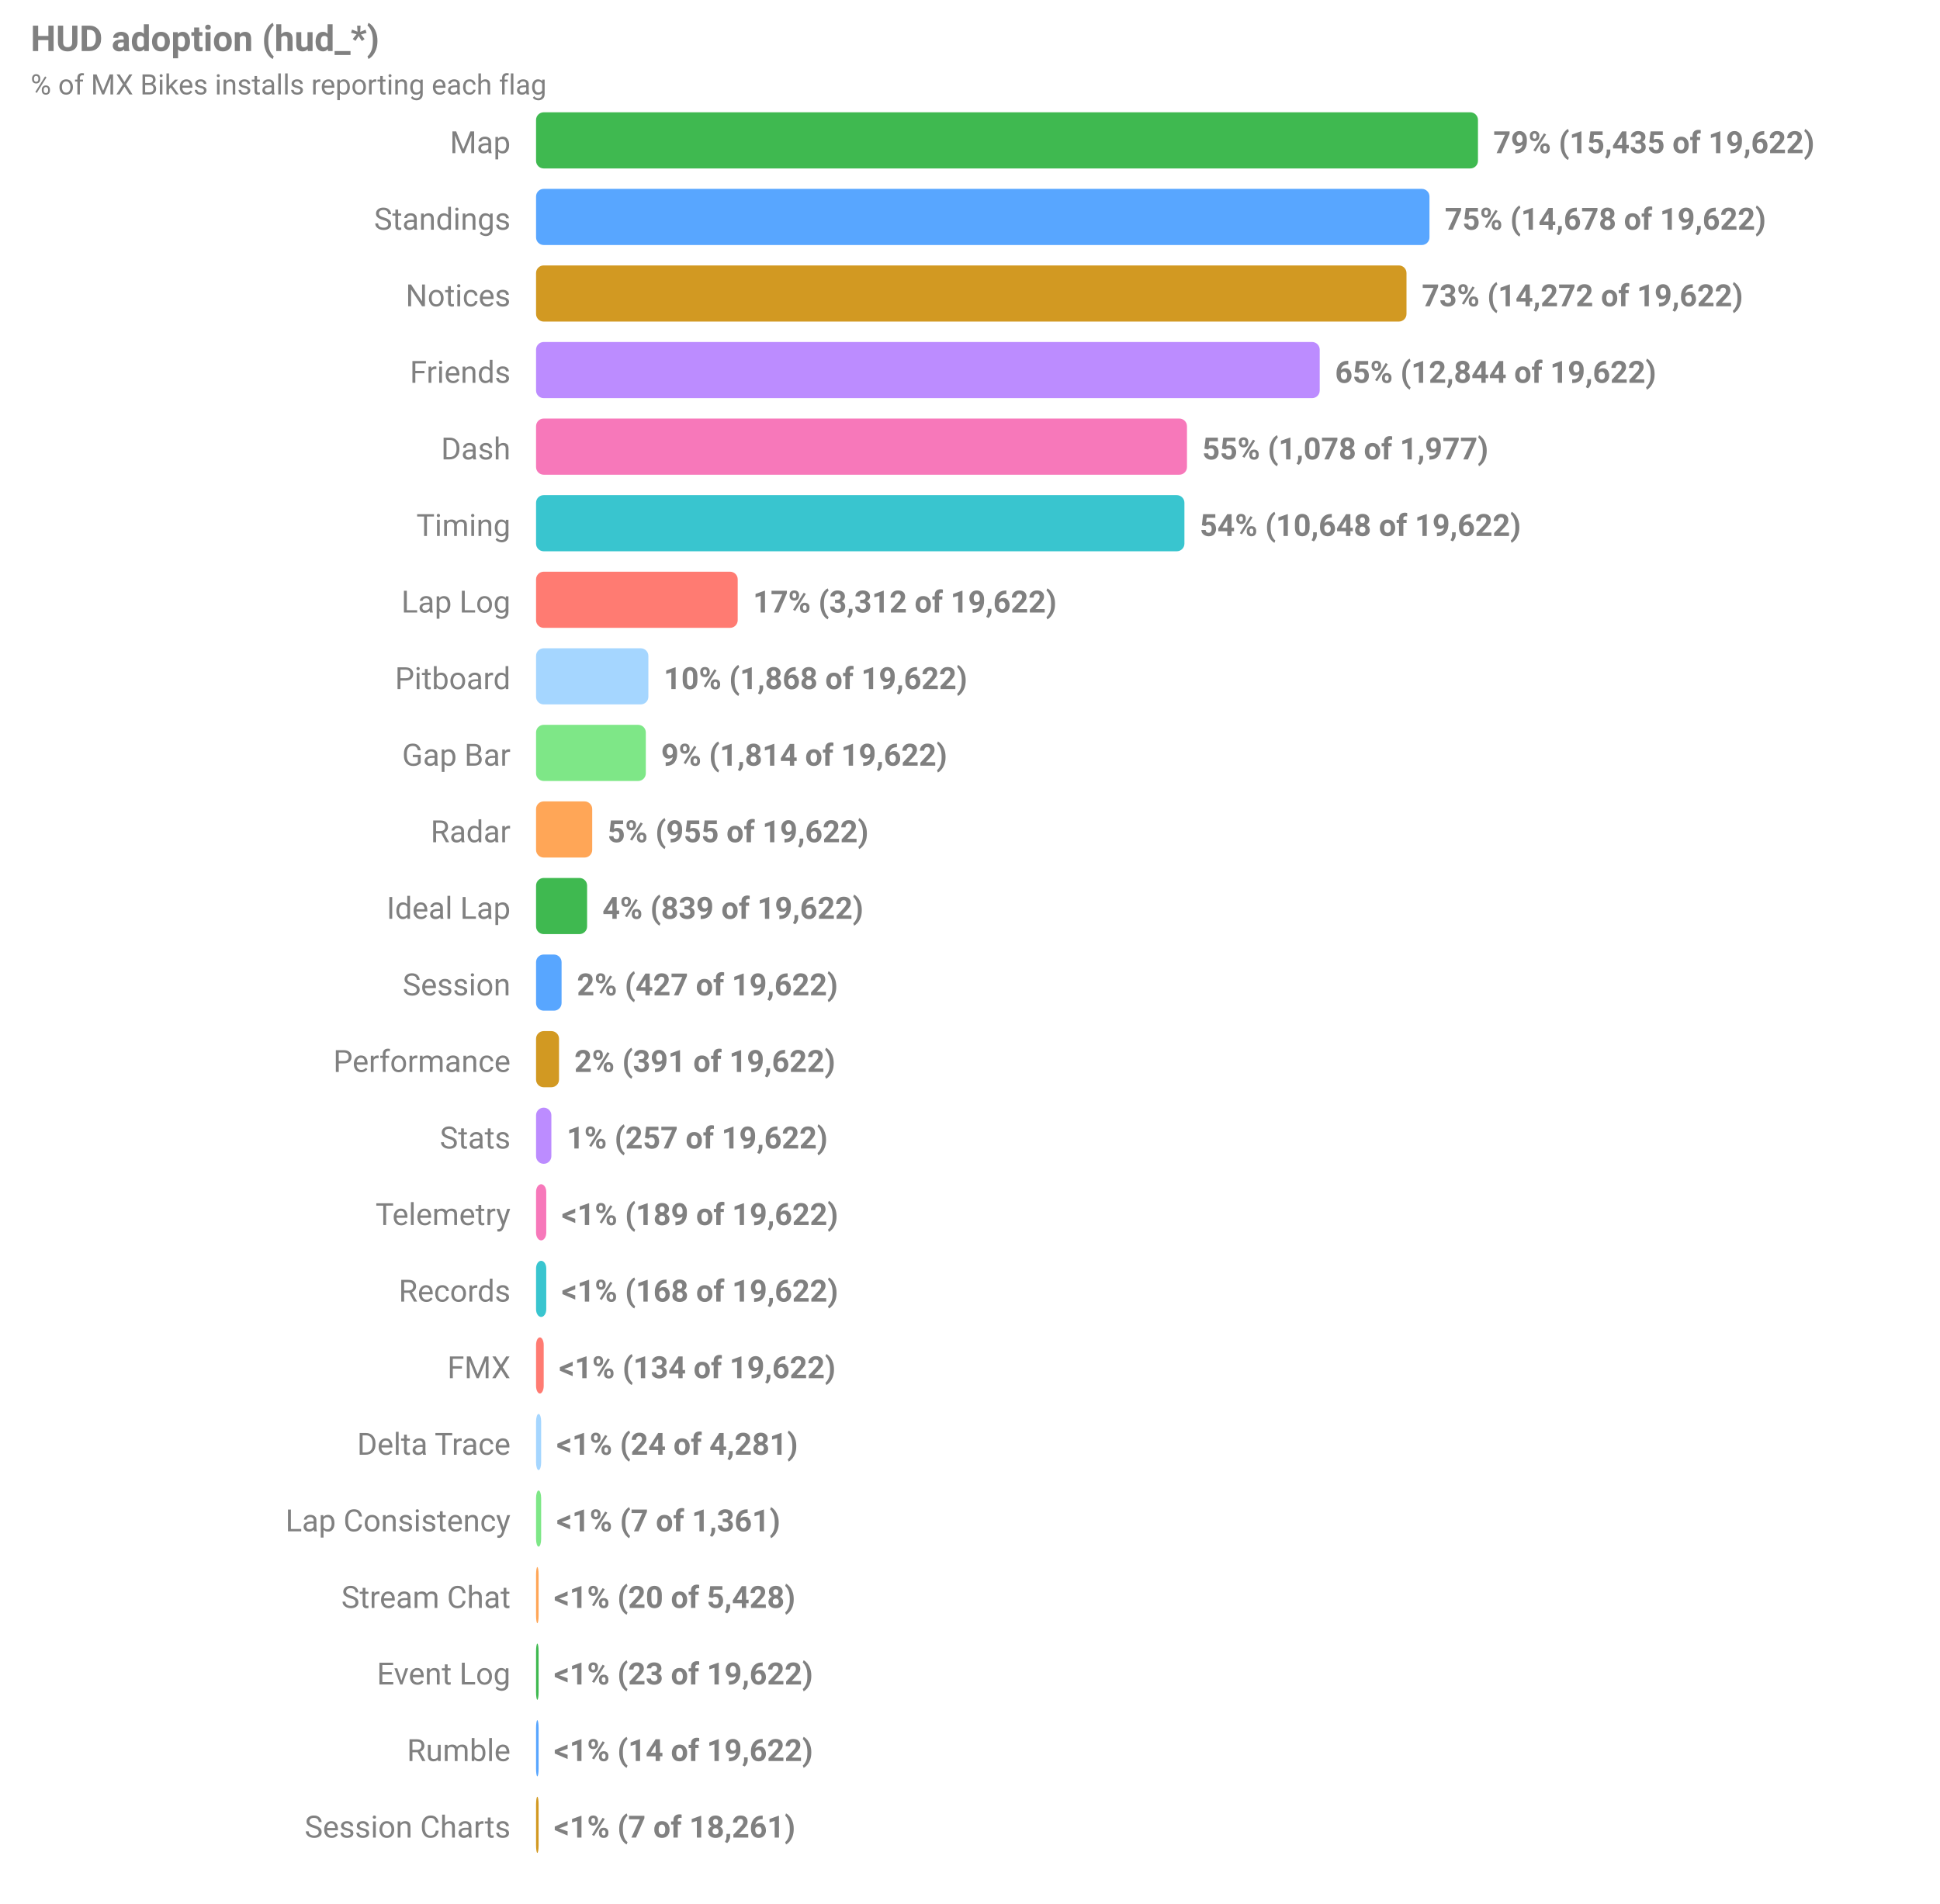
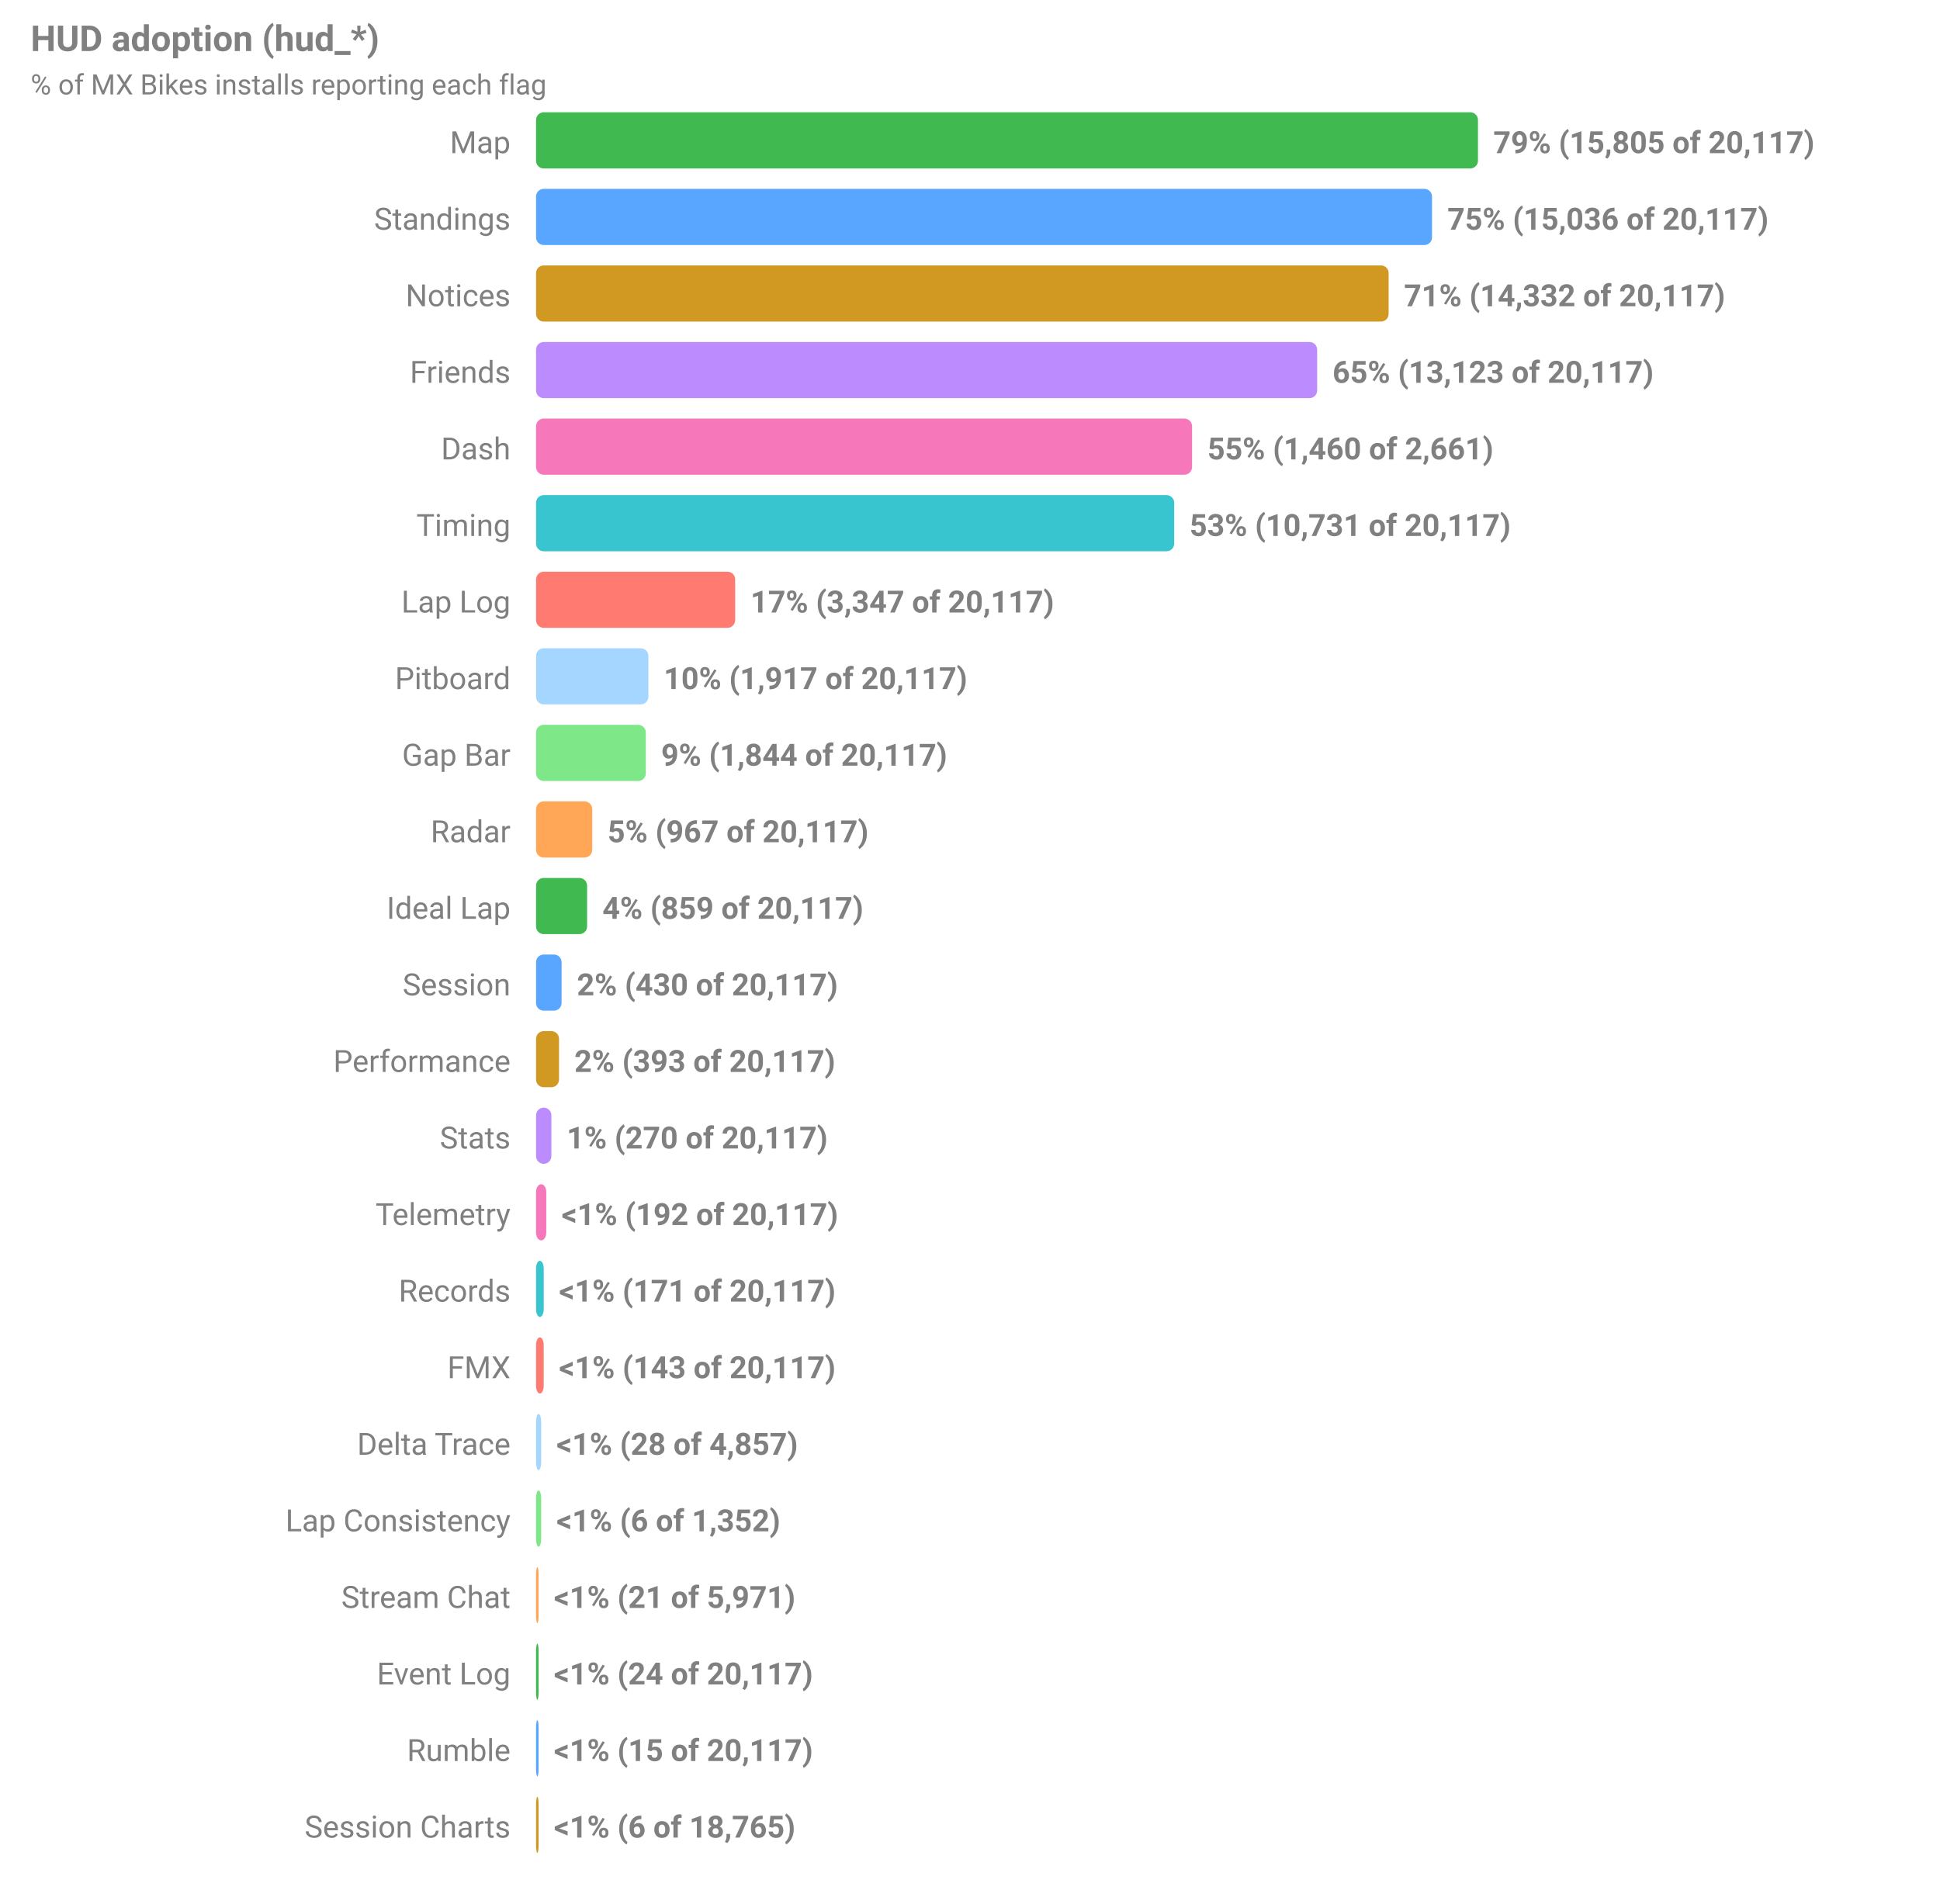
<svg xmlns="http://www.w3.org/2000/svg" width="760" height="746" viewBox="0 0 760 746" role="img" aria-label="HUD adoption (hud_*)">
  <style>
  text{font-family:-apple-system,BlinkMacSystemFont,'Segoe UI',Roboto,Helvetica,Arial,sans-serif}
  .grid{stroke:#808080;stroke-opacity:.3;stroke-width:1}
  .axis{stroke:#808080;stroke-width:1}
  .lbl{fill:#808080;font-size:12px}
  .val{fill:#808080;font-size:12px;font-weight:600}
  .title{fill:#808080;font-size:14px;font-weight:700}
  .sub{fill:#808080;font-size:11px}
  .gap{fill:#808080;opacity:.12}
  .gaplbl{fill:#808080;font-size:10px;opacity:.85}
  .ico{fill:#808080}
  .t1{fill:#e3b341}
  .t2{fill:#d29922}
  .t3{fill:#b7860b}
  .t4{fill:#946f0f}
</style>
  <text x="12" y="20" class="title">HUD adoption (hud_*)</text>
  <text x="12" y="37" class="sub">% of MX Bikes installs reporting each flag</text>
  <text x="200" y="60" class="lbl" text-anchor="end">Map</text>
-   <rect x="210" y="44" width="369" height="22" rx="3" fill="#3fb950" data-tip="Map: 79% (15,435 of 19,622)" />
-   <text x="585" y="60" class="val">79% (15,435 of 19,622)</text>
+   <rect x="210" y="44" width="369" height="22" rx="3" fill="#3fb950" data-tip="Map: 79% (15,805 of 20,117)" />
+   <text x="585" y="60" class="val">79% (15,805 of 20,117)</text>
  <text x="200" y="90" class="lbl" text-anchor="end">Standings</text>
-   <rect x="210" y="74" width="350" height="22" rx="3" fill="#58a6ff" data-tip="Standings: 75% (14,678 of 19,622)" />
-   <text x="566" y="90" class="val">75% (14,678 of 19,622)</text>
+   <rect x="210" y="74" width="351" height="22" rx="3" fill="#58a6ff" data-tip="Standings: 75% (15,036 of 20,117)" />
+   <text x="567" y="90" class="val">75% (15,036 of 20,117)</text>
  <text x="200" y="120" class="lbl" text-anchor="end">Notices</text>
-   <rect x="210" y="104" width="341" height="22" rx="3" fill="#d29922" data-tip="Notices: 73% (14,272 of 19,622)" />
-   <text x="557" y="120" class="val">73% (14,272 of 19,622)</text>
+   <rect x="210" y="104" width="334" height="22" rx="3" fill="#d29922" data-tip="Notices: 71% (14,332 of 20,117)" />
+   <text x="550" y="120" class="val">71% (14,332 of 20,117)</text>
  <text x="200" y="150" class="lbl" text-anchor="end">Friends</text>
-   <rect x="210" y="134" width="307" height="22" rx="3" fill="#bc8cff" data-tip="Friends: 65% (12,844 of 19,622)" />
-   <text x="523" y="150" class="val">65% (12,844 of 19,622)</text>
+   <rect x="210" y="134" width="306" height="22" rx="3" fill="#bc8cff" data-tip="Friends: 65% (13,123 of 20,117)" />
+   <text x="522" y="150" class="val">65% (13,123 of 20,117)</text>
  <text x="200" y="180" class="lbl" text-anchor="end">Dash</text>
-   <rect x="210" y="164" width="255" height="22" rx="3" fill="#f778ba" data-tip="Dash: 55% (1,078 of 1,977)" />
-   <text x="471" y="180" class="val">55% (1,078 of 1,977)</text>
+   <rect x="210" y="164" width="257" height="22" rx="3" fill="#f778ba" data-tip="Dash: 55% (1,460 of 2,661)" />
+   <text x="473" y="180" class="val">55% (1,460 of 2,661)</text>
  <text x="200" y="210" class="lbl" text-anchor="end">Timing</text>
-   <rect x="210" y="194" width="254" height="22" rx="3" fill="#39c5cf" data-tip="Timing: 54% (10,648 of 19,622)" />
-   <text x="470" y="210" class="val">54% (10,648 of 19,622)</text>
+   <rect x="210" y="194" width="250" height="22" rx="3" fill="#39c5cf" data-tip="Timing: 53% (10,731 of 20,117)" />
+   <text x="466" y="210" class="val">53% (10,731 of 20,117)</text>
  <text x="200" y="240" class="lbl" text-anchor="end">Lap Log</text>
-   <rect x="210" y="224" width="79" height="22" rx="3" fill="#ff7b72" data-tip="Lap Log: 17% (3,312 of 19,622)" />
-   <text x="295" y="240" class="val">17% (3,312 of 19,622)</text>
+   <rect x="210" y="224" width="78" height="22" rx="3" fill="#ff7b72" data-tip="Lap Log: 17% (3,347 of 20,117)" />
+   <text x="294" y="240" class="val">17% (3,347 of 20,117)</text>
  <text x="200" y="270" class="lbl" text-anchor="end">Pitboard</text>
-   <rect x="210" y="254" width="44" height="22" rx="3" fill="#a5d6ff" data-tip="Pitboard: 10% (1,868 of 19,622)" />
-   <text x="260" y="270" class="val">10% (1,868 of 19,622)</text>
+   <rect x="210" y="254" width="44" height="22" rx="3" fill="#a5d6ff" data-tip="Pitboard: 10% (1,917 of 20,117)" />
+   <text x="260" y="270" class="val">10% (1,917 of 20,117)</text>
  <text x="200" y="300" class="lbl" text-anchor="end">Gap Bar</text>
-   <rect x="210" y="284" width="43" height="22" rx="3" fill="#7ee787" data-tip="Gap Bar: 9% (1,814 of 19,622)" />
-   <text x="259" y="300" class="val">9% (1,814 of 19,622)</text>
+   <rect x="210" y="284" width="43" height="22" rx="3" fill="#7ee787" data-tip="Gap Bar: 9% (1,844 of 20,117)" />
+   <text x="259" y="300" class="val">9% (1,844 of 20,117)</text>
  <text x="200" y="330" class="lbl" text-anchor="end">Radar</text>
-   <rect x="210" y="314" width="22" height="22" rx="3" fill="#ffa657" data-tip="Radar: 5% (955 of 19,622)" />
-   <text x="238" y="330" class="val">5% (955 of 19,622)</text>
+   <rect x="210" y="314" width="22" height="22" rx="3" fill="#ffa657" data-tip="Radar: 5% (967 of 20,117)" />
+   <text x="238" y="330" class="val">5% (967 of 20,117)</text>
  <text x="200" y="360" class="lbl" text-anchor="end">Ideal Lap</text>
-   <rect x="210" y="344" width="20" height="22" rx="3" fill="#3fb950" data-tip="Ideal Lap: 4% (839 of 19,622)" />
-   <text x="236" y="360" class="val">4% (839 of 19,622)</text>
+   <rect x="210" y="344" width="20" height="22" rx="3" fill="#3fb950" data-tip="Ideal Lap: 4% (859 of 20,117)" />
+   <text x="236" y="360" class="val">4% (859 of 20,117)</text>
  <text x="200" y="390" class="lbl" text-anchor="end">Session</text>
-   <rect x="210" y="374" width="10" height="22" rx="3" fill="#58a6ff" data-tip="Session: 2% (427 of 19,622)" />
-   <text x="226" y="390" class="val">2% (427 of 19,622)</text>
+   <rect x="210" y="374" width="10" height="22" rx="3" fill="#58a6ff" data-tip="Session: 2% (430 of 20,117)" />
+   <text x="226" y="390" class="val">2% (430 of 20,117)</text>
  <text x="200" y="420" class="lbl" text-anchor="end">Performance</text>
-   <rect x="210" y="404" width="9" height="22" rx="3" fill="#d29922" data-tip="Performance: 2% (391 of 19,622)" />
-   <text x="225" y="420" class="val">2% (391 of 19,622)</text>
+   <rect x="210" y="404" width="9" height="22" rx="3" fill="#d29922" data-tip="Performance: 2% (393 of 20,117)" />
+   <text x="225" y="420" class="val">2% (393 of 20,117)</text>
  <text x="200" y="450" class="lbl" text-anchor="end">Stats</text>
-   <rect x="210" y="434" width="6" height="22" rx="3" fill="#bc8cff" data-tip="Stats: 1% (257 of 19,622)" />
-   <text x="222" y="450" class="val">1% (257 of 19,622)</text>
+   <rect x="210" y="434" width="6" height="22" rx="3" fill="#bc8cff" data-tip="Stats: 1% (270 of 20,117)" />
+   <text x="222" y="450" class="val">1% (270 of 20,117)</text>
  <text x="200" y="480" class="lbl" text-anchor="end">Telemetry</text>
-   <rect x="210" y="464" width="4" height="22" rx="3" fill="#f778ba" data-tip="Telemetry: &lt;1% (189 of 19,622)" />
-   <text x="220" y="480" class="val">&lt;1% (189 of 19,622)</text>
+   <rect x="210" y="464" width="4" height="22" rx="3" fill="#f778ba" data-tip="Telemetry: &lt;1% (192 of 20,117)" />
+   <text x="220" y="480" class="val">&lt;1% (192 of 20,117)</text>
  <text x="200" y="510" class="lbl" text-anchor="end">Records</text>
-   <rect x="210" y="494" width="4" height="22" rx="3" fill="#39c5cf" data-tip="Records: &lt;1% (168 of 19,622)" />
-   <text x="220" y="510" class="val">&lt;1% (168 of 19,622)</text>
+   <rect x="210" y="494" width="3" height="22" rx="3" fill="#39c5cf" data-tip="Records: &lt;1% (171 of 20,117)" />
+   <text x="219" y="510" class="val">&lt;1% (171 of 20,117)</text>
  <text x="200" y="540" class="lbl" text-anchor="end">FMX</text>
-   <rect x="210" y="524" width="3" height="22" rx="3" fill="#ff7b72" data-tip="FMX: &lt;1% (134 of 19,622)" />
-   <text x="219" y="540" class="val">&lt;1% (134 of 19,622)</text>
+   <rect x="210" y="524" width="3" height="22" rx="3" fill="#ff7b72" data-tip="FMX: &lt;1% (143 of 20,117)" />
+   <text x="219" y="540" class="val">&lt;1% (143 of 20,117)</text>
  <text x="200" y="570" class="lbl" text-anchor="end">Delta Trace</text>
-   <rect x="210" y="554" width="2" height="22" rx="3" fill="#a5d6ff" data-tip="Delta Trace: &lt;1% (24 of 4,281)" />
-   <text x="218" y="570" class="val">&lt;1% (24 of 4,281)</text>
+   <rect x="210" y="554" width="2" height="22" rx="3" fill="#a5d6ff" data-tip="Delta Trace: &lt;1% (28 of 4,857)" />
+   <text x="218" y="570" class="val">&lt;1% (28 of 4,857)</text>
  <text x="200" y="600" class="lbl" text-anchor="end">Lap Consistency</text>
-   <rect x="210" y="584" width="2" height="22" rx="3" fill="#7ee787" data-tip="Lap Consistency: &lt;1% (7 of 1,361)" />
-   <text x="218" y="600" class="val">&lt;1% (7 of 1,361)</text>
+   <rect x="210" y="584" width="2" height="22" rx="3" fill="#7ee787" data-tip="Lap Consistency: &lt;1% (6 of 1,352)" />
+   <text x="218" y="600" class="val">&lt;1% (6 of 1,352)</text>
  <text x="200" y="630" class="lbl" text-anchor="end">Stream Chat</text>
-   <rect x="210" y="614" width="1" height="22" rx="3" fill="#ffa657" data-tip="Stream Chat: &lt;1% (20 of 5,428)" />
-   <text x="217" y="630" class="val">&lt;1% (20 of 5,428)</text>
+   <rect x="210" y="614" width="1" height="22" rx="3" fill="#ffa657" data-tip="Stream Chat: &lt;1% (21 of 5,971)" />
+   <text x="217" y="630" class="val">&lt;1% (21 of 5,971)</text>
  <text x="200" y="660" class="lbl" text-anchor="end">Event Log</text>
-   <rect x="210" y="644" width="1" height="22" rx="3" fill="#3fb950" data-tip="Event Log: &lt;1% (23 of 19,622)" />
-   <text x="217" y="660" class="val">&lt;1% (23 of 19,622)</text>
+   <rect x="210" y="644" width="1" height="22" rx="3" fill="#3fb950" data-tip="Event Log: &lt;1% (24 of 20,117)" />
+   <text x="217" y="660" class="val">&lt;1% (24 of 20,117)</text>
  <text x="200" y="690" class="lbl" text-anchor="end">Rumble</text>
-   <rect x="210" y="674" width="1" height="22" rx="3" fill="#58a6ff" data-tip="Rumble: &lt;1% (14 of 19,622)" />
-   <text x="217" y="690" class="val">&lt;1% (14 of 19,622)</text>
+   <rect x="210" y="674" width="1" height="22" rx="3" fill="#58a6ff" data-tip="Rumble: &lt;1% (15 of 20,117)" />
+   <text x="217" y="690" class="val">&lt;1% (15 of 20,117)</text>
  <text x="200" y="720" class="lbl" text-anchor="end">Session Charts</text>
-   <rect x="210" y="704" width="1" height="22" rx="3" fill="#d29922" data-tip="Session Charts: &lt;1% (7 of 18,261)" />
-   <text x="217" y="720" class="val">&lt;1% (7 of 18,261)</text>
+   <rect x="210" y="704" width="1" height="22" rx="3" fill="#d29922" data-tip="Session Charts: &lt;1% (6 of 18,765)" />
+   <text x="217" y="720" class="val">&lt;1% (6 of 18,765)</text>
</svg>
